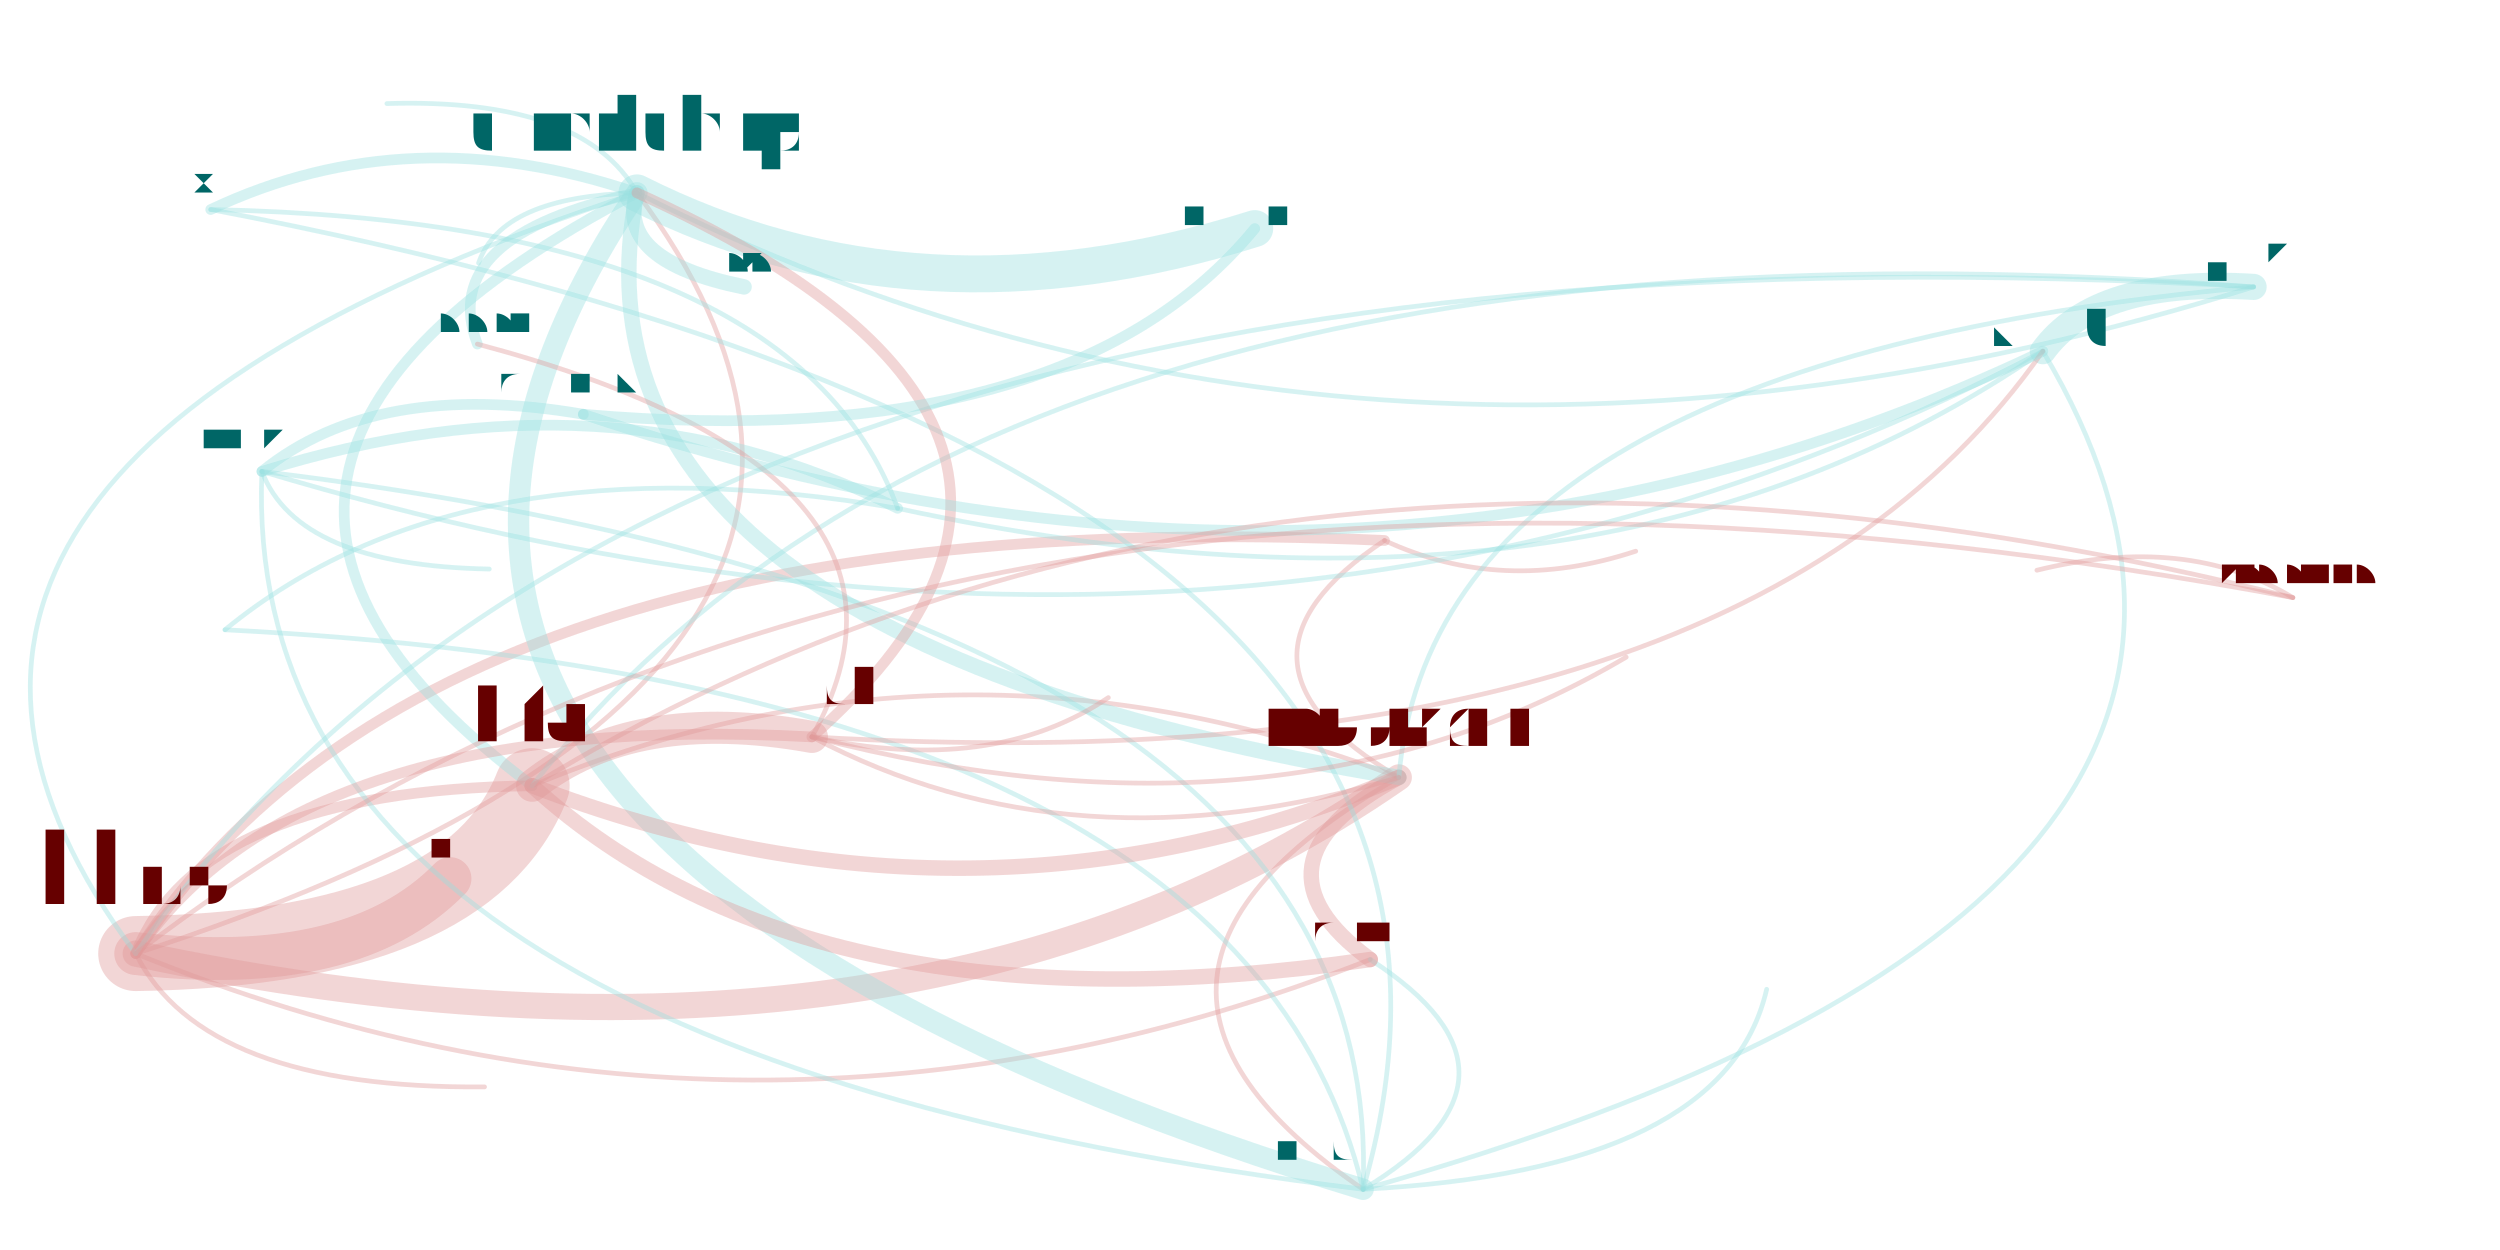
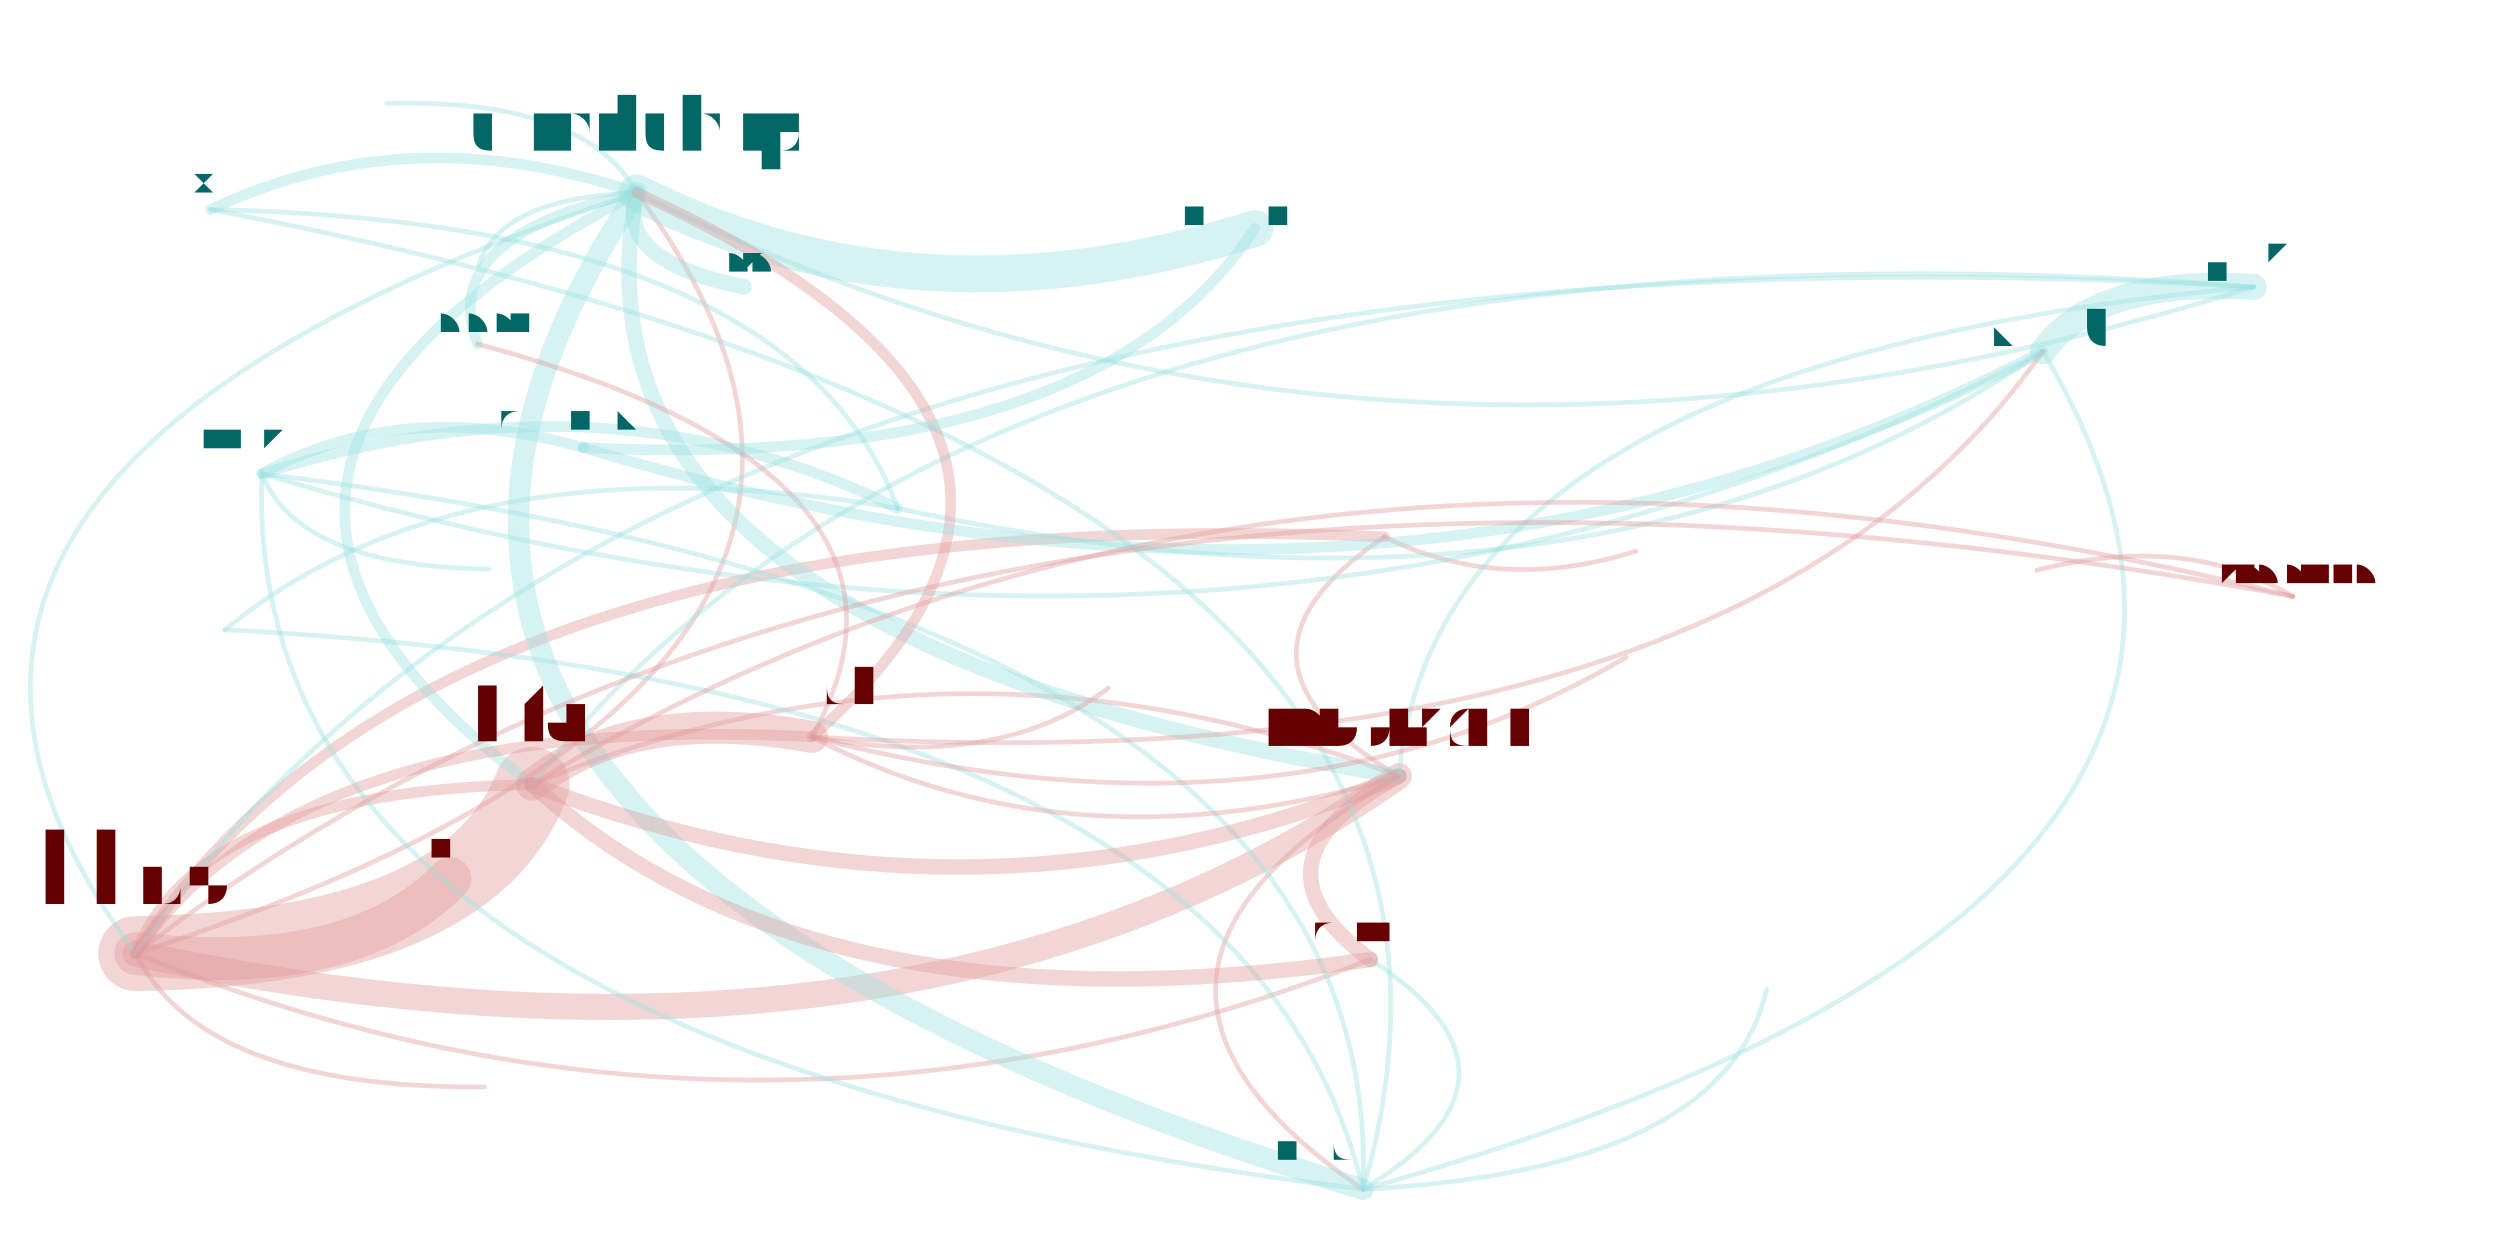
<svg xmlns="http://www.w3.org/2000/svg" width="4000" height="2000" viewBox="-0.025 -0.025 2.05 1.05">
  <style>
    path {
      fill: none;
      stroke-linecap: round;
      stroke-opacity: 0.4;
    }

    text {
      text-anchor: middle;
      alignment-baseline: hanging;
    }
  </style>
  <g opacity="0.4">
-     <path d="M1.113 0.429 Q0.311 0.393 0.064 0.776" stroke="hsl(0.0,100%,35%)" stroke-width="0.009" />
-     <path d="M1.113 0.429 Q0.960 0.531 1.125 0.628" stroke="hsl(0.0,100%,35%)" stroke-width="0.004" />
-     <path d="M1.113 0.429 Q1.212 0.475 1.324 0.438" stroke="hsl(0.0,100%,35%)" stroke-width="0.004" />
-     <path d="M0.064 0.776 Q0.343 0.772 0.397 0.635" stroke="hsl(0.0,100%,35%)" stroke-width="0.063" />
+     <path d="M1.113 0.426 Q0.309 0.391 0.064 0.776" stroke="hsl(0.0,100%,35%)" stroke-width="0.009" />
+     <path d="M1.113 0.426 Q0.959 0.529 1.125 0.627" stroke="hsl(0.0,100%,35%)" stroke-width="0.004" />
+     <path d="M1.113 0.426 Q1.210 0.474 1.324 0.438" stroke="hsl(0.0,100%,35%)" stroke-width="0.004" />
+     <path d="M0.064 0.776 Q0.344 0.772 0.397 0.634" stroke="hsl(0.0,100%,35%)" stroke-width="0.063" />
    <path d="M0.064 0.776 Q0.246 0.797 0.328 0.713" stroke="hsl(0.0,100%,35%)" stroke-width="0.036" />
-     <path d="M0.064 0.776 Q0.713 0.914 1.125 0.628" stroke="hsl(0.0,100%,35%)" stroke-width="0.022" />
+     <path d="M0.064 0.776 Q0.714 0.914 1.125 0.627" stroke="hsl(0.0,100%,35%)" stroke-width="0.022" />
    <path d="M0.064 0.776 Q0.579 0.986 1.101 0.781" stroke="hsl(0.0,100%,35%)" stroke-width="0.004" />
    <path d="M0.064 0.776 Q0.786 0.541 0.485 0.137" stroke="hsl(0.0,100%,35%)" stroke-width="0.004" />
    <path d="M0.064 0.776 Q0.121 0.890 0.357 0.888" stroke="hsl(0.0,100%,35%)" stroke-width="0.004" />
-     <path d="M1.125 0.628 Q0.991 0.700 1.101 0.781" stroke="hsl(0.0,100%,35%)" stroke-width="0.013" />
-     <path d="M1.125 0.628 Q0.756 0.486 0.397 0.635" stroke="hsl(0.0,100%,35%)" stroke-width="0.004" />
-     <path d="M1.125 0.628 Q0.834 0.795 1.095 0.974" stroke="hsl(0.0,100%,35%)" stroke-width="0.004" />
-     <path d="M0.485 0.137 Q0.371 0.140 0.352 0.196" stroke="hsl(180.0,100%,35%)" stroke-width="0.004" />
+     <path d="M1.125 0.627 Q0.990 0.699 1.101 0.781" stroke="hsl(0.0,100%,35%)" stroke-width="0.013" />
+     <path d="M1.125 0.627 Q0.755 0.485 0.397 0.634" stroke="hsl(0.0,100%,35%)" stroke-width="0.004" />
+     <path d="M1.125 0.627 Q0.833 0.795 1.095 0.974" stroke="hsl(0.0,100%,35%)" stroke-width="0.004" />
+     <path d="M0.485 0.137 Q0.370 0.141 0.352 0.198" stroke="hsl(180.0,100%,35%)" stroke-width="0.004" />
    <path d="M0.485 0.137 Q0.120 0.677 1.095 0.974" stroke="hsl(180.0,100%,35%)" stroke-width="0.018" />
    <path d="M0.485 0.137 Q0.721 0.256 1.004 0.167" stroke="hsl(180.0,100%,35%)" stroke-width="0.031" />
-     <path d="M0.485 0.137 Q0.412 0.510 1.125 0.628" stroke="hsl(180.0,100%,35%)" stroke-width="0.013" />
+     <path d="M0.485 0.137 Q0.413 0.510 1.125 0.627" stroke="hsl(180.0,100%,35%)" stroke-width="0.013" />
    <path d="M0.485 0.137 Q0.440 0.057 0.275 0.062" stroke="hsl(180.0,100%,35%)" stroke-width="0.004" />
-     <path d="M0.485 0.137 Q0.042 0.368 0.397 0.635" stroke="hsl(180.0,100%,35%)" stroke-width="0.009" />
+     <path d="M0.485 0.137 Q0.043 0.368 0.397 0.634" stroke="hsl(180.0,100%,35%)" stroke-width="0.009" />
    <path d="M0.485 0.137 Q-0.237 0.372 0.064 0.776" stroke="hsl(180.0,100%,35%)" stroke-width="0.004" />
    <path d="M0.485 0.137 Q0.294 0.072 0.127 0.151" stroke="hsl(180.0,100%,35%)" stroke-width="0.009" />
-     <path d="M0.485 0.137 Q0.467 0.194 0.575 0.216" stroke="hsl(180.0,100%,35%)" stroke-width="0.013" />
+     <path d="M0.485 0.137 Q0.466 0.194 0.575 0.216" stroke="hsl(180.0,100%,35%)" stroke-width="0.013" />
    <path d="M0.485 0.137 Q0.316 0.173 0.351 0.264" stroke="hsl(180.0,100%,35%)" stroke-width="0.009" />
    <path d="M0.485 0.137 Q1.101 0.448 1.843 0.216" stroke="hsl(180.0,100%,35%)" stroke-width="0.004" />
    <path d="M1.095 0.974 Q0.993 0.548 0.139 0.504" stroke="hsl(180.0,100%,35%)" stroke-width="0.004" />
    <path d="M1.095 0.974 Q1.270 0.369 0.127 0.151" stroke="hsl(180.0,100%,35%)" stroke-width="0.004" />
-     <path d="M1.095 0.974 Q1.115 0.487 0.170 0.371" stroke="hsl(180.0,100%,35%)" stroke-width="0.004" />
+     <path d="M1.095 0.974 Q1.114 0.488 0.170 0.373" stroke="hsl(180.0,100%,35%)" stroke-width="0.004" />
    <path d="M1.095 0.974 Q1.944 0.736 1.666 0.270" stroke="hsl(180.0,100%,35%)" stroke-width="0.004" />
    <path d="M1.095 0.974 Q1.399 0.958 1.434 0.806" stroke="hsl(180.0,100%,35%)" stroke-width="0.004" />
    <path d="M1.095 0.974 Q1.253 0.879 1.101 0.781" stroke="hsl(180.0,100%,35%)" stroke-width="0.004" />
-     <path d="M0.397 0.635 Q0.118 0.639 0.064 0.776" stroke="hsl(0.0,100%,35%)" stroke-width="0.009" />
-     <path d="M0.397 0.635 Q0.767 0.777 1.125 0.628" stroke="hsl(0.0,100%,35%)" stroke-width="0.013" />
-     <path d="M0.397 0.635 Q0.632 0.849 1.101 0.781" stroke="hsl(0.0,100%,35%)" stroke-width="0.013" />
-     <path d="M1.843 0.216 Q0.785 0.136 0.397 0.635" stroke="hsl(180.0,100%,35%)" stroke-width="0.004" />
+     <path d="M0.397 0.634 Q0.117 0.639 0.064 0.776" stroke="hsl(0.0,100%,35%)" stroke-width="0.009" />
+     <path d="M0.397 0.634 Q0.767 0.776 1.125 0.627" stroke="hsl(0.0,100%,35%)" stroke-width="0.013" />
+     <path d="M0.397 0.634 Q0.632 0.849 1.101 0.781" stroke="hsl(0.0,100%,35%)" stroke-width="0.013" />
+     <path d="M1.843 0.216 Q0.785 0.136 0.397 0.634" stroke="hsl(180.0,100%,35%)" stroke-width="0.004" />
    <path d="M1.843 0.216 Q1.711 0.208 1.666 0.270" stroke="hsl(180.0,100%,35%)" stroke-width="0.022" />
    <path d="M1.843 0.216 Q0.506 0.140 0.064 0.776" stroke="hsl(180.0,100%,35%)" stroke-width="0.004" />
-     <path d="M1.843 0.216 Q1.155 0.278 1.125 0.628" stroke="hsl(180.0,100%,35%)" stroke-width="0.004" />
+     <path d="M1.843 0.216 Q1.156 0.278 1.125 0.627" stroke="hsl(180.0,100%,35%)" stroke-width="0.004" />
    <path d="M0.704 0.402 Q0.339 0.340 0.139 0.504" stroke="hsl(180.0,100%,35%)" stroke-width="0.004" />
-     <path d="M0.704 0.402 Q0.461 0.280 0.170 0.371" stroke="hsl(180.0,100%,35%)" stroke-width="0.009" />
+     <path d="M0.704 0.402 Q0.460 0.281 0.170 0.373" stroke="hsl(180.0,100%,35%)" stroke-width="0.009" />
    <path d="M0.704 0.402 Q0.616 0.161 0.127 0.151" stroke="hsl(180.0,100%,35%)" stroke-width="0.004" />
    <path d="M0.704 0.402 Q1.290 0.529 1.666 0.270" stroke="hsl(180.0,100%,35%)" stroke-width="0.004" />
-     <path d="M0.170 0.371 Q0.999 0.620 1.666 0.270" stroke="hsl(180.0,100%,35%)" stroke-width="0.004" />
-     <path d="M0.170 0.371 Q0.200 0.450 0.361 0.453" stroke="hsl(180.0,100%,35%)" stroke-width="0.004" />
-     <path d="M0.170 0.371 Q0.150 0.858 1.095 0.974" stroke="hsl(180.0,100%,35%)" stroke-width="0.004" />
-     <path d="M0.632 0.594 Q0.482 0.567 0.397 0.635" stroke="hsl(0.0,100%,35%)" stroke-width="0.027" />
+     <path d="M0.170 0.373 Q1.000 0.621 1.666 0.270" stroke="hsl(180.0,100%,35%)" stroke-width="0.004" />
+     <path d="M0.170 0.373 Q0.201 0.451 0.361 0.453" stroke="hsl(180.0,100%,35%)" stroke-width="0.004" />
+     <path d="M0.170 0.373 Q0.152 0.859 1.095 0.974" stroke="hsl(180.0,100%,35%)" stroke-width="0.004" />
+     <path d="M0.632 0.594 Q0.482 0.567 0.397 0.634" stroke="hsl(0.0,100%,35%)" stroke-width="0.027" />
    <path d="M0.632 0.594 Q1.028 0.697 1.316 0.527" stroke="hsl(0.0,100%,35%)" stroke-width="0.004" />
    <path d="M0.632 0.594 Q1.408 0.639 1.666 0.270" stroke="hsl(0.0,100%,35%)" stroke-width="0.004" />
-     <path d="M0.632 0.594 Q0.783 0.627 0.881 0.561" stroke="hsl(0.0,100%,35%)" stroke-width="0.004" />
+     <path d="M0.632 0.594 Q0.789 0.623 0.881 0.553" stroke="hsl(0.0,100%,35%)" stroke-width="0.004" />
    <path d="M0.632 0.594 Q0.202 0.571 0.064 0.776" stroke="hsl(0.0,100%,35%)" stroke-width="0.009" />
-     <path d="M0.632 0.594 Q0.851 0.710 1.125 0.628" stroke="hsl(0.0,100%,35%)" stroke-width="0.004" />
+     <path d="M0.632 0.594 Q0.852 0.709 1.125 0.627" stroke="hsl(0.0,100%,35%)" stroke-width="0.004" />
    <path d="M0.632 0.594 Q0.924 0.336 0.485 0.137" stroke="hsl(0.0,100%,35%)" stroke-width="0.009" />
    <path d="M0.632 0.594 Q0.756 0.372 0.351 0.264" stroke="hsl(0.0,100%,35%)" stroke-width="0.004" />
-     <path d="M0.440 0.323 Q0.266 0.293 0.170 0.371" stroke="hsl(180.0,100%,35%)" stroke-width="0.009" />
-     <path d="M0.440 0.323 Q1.095 0.542 1.666 0.270" stroke="hsl(180.0,100%,35%)" stroke-width="0.009" />
-     <path d="M0.440 0.323 Q0.847 0.358 1.004 0.167" stroke="hsl(180.0,100%,35%)" stroke-width="0.009" />
-     <path d="M1.876 0.477 Q1.010 0.260 0.397 0.635" stroke="hsl(0.0,100%,35%)" stroke-width="0.004" />
-     <path d="M1.876 0.477 Q0.731 0.264 0.064 0.776" stroke="hsl(0.0,100%,35%)" stroke-width="0.004" />
-     <path d="M1.876 0.477 Q1.787 0.423 1.661 0.454" stroke="hsl(0.0,100%,35%)" stroke-width="0.004" />
+     <path d="M0.440 0.351 Q0.287 0.308 0.170 0.373" stroke="hsl(180.0,100%,35%)" stroke-width="0.009" />
+     <path d="M0.440 0.351 Q1.117 0.556 1.666 0.270" stroke="hsl(180.0,100%,35%)" stroke-width="0.009" />
+     <path d="M0.440 0.351 Q0.869 0.372 1.004 0.167" stroke="hsl(180.0,100%,35%)" stroke-width="0.009" />
+     <path d="M1.876 0.476 Q1.010 0.260 0.397 0.634" stroke="hsl(0.0,100%,35%)" stroke-width="0.004" />
+     <path d="M1.876 0.476 Q0.730 0.264 0.064 0.776" stroke="hsl(0.0,100%,35%)" stroke-width="0.004" />
+     <path d="M1.876 0.476 Q1.786 0.422 1.661 0.454" stroke="hsl(0.0,100%,35%)" stroke-width="0.004" />
  </g>
-   <text x="1.113" y="0.416" font-size="0.026" fill="hsl(0.0,100%,20%)">aheggestad</text>
+   <text x="1.113" y="0.413" font-size="0.026" fill="hsl(0.0,100%,20%)">aheggestad</text>
  <text x="0.064" y="0.736" font-size="0.081" fill="hsl(0.0,100%,20%)">hbos</text>
-   <text x="1.125" y="0.600" font-size="0.056" fill="hsl(0.0,100%,20%)">mbonadei</text>
+   <text x="1.125" y="0.599" font-size="0.056" fill="hsl(0.0,100%,20%)">mbonadei</text>
  <text x="1.324" y="0.431" font-size="0.013" fill="hsl(0.0,100%,20%)">tommi</text>
  <text x="0.485" y="0.101" font-size="0.071" fill="hsl(180.0,100%,20%)">danilchap</text>
-   <text x="0.352" y="0.190" font-size="0.013" fill="hsl(180.0,100%,20%)">terelius</text>
+   <text x="0.352" y="0.191" font-size="0.013" fill="hsl(180.0,100%,20%)">terelius</text>
  <text x="1.095" y="0.952" font-size="0.045" fill="hsl(180.0,100%,20%)">jleconte</text>
  <text x="1.004" y="0.148" font-size="0.039" fill="hsl(180.0,100%,20%)">philipel</text>
  <text x="0.275" y="0.056" font-size="0.013" fill="hsl(180.0,100%,20%)">henrika</text>
-   <text x="0.397" y="0.598" font-size="0.074" fill="hsl(0.0,100%,20%)">hta</text>
+   <text x="0.397" y="0.597" font-size="0.074" fill="hsl(0.0,100%,20%)">hta</text>
  <text x="0.127" y="0.138" font-size="0.026" fill="hsl(180.0,100%,20%)">jakobi</text>
-   <text x="0.575" y="0.204" font-size="0.022" fill="hsl(180.0,100%,20%)">saza</text>
+   <text x="0.575" y="0.205" font-size="0.022" fill="hsl(180.0,100%,20%)">saza</text>
  <text x="0.351" y="0.252" font-size="0.022" fill="hsl(180.0,100%,20%)">titovartem</text>
  <text x="1.843" y="0.197" font-size="0.039" fill="hsl(180.0,100%,20%)">perkj</text>
  <text x="0.704" y="0.388" font-size="0.029" fill="hsl(180.0,100%,20%)">dwtan</text>
  <text x="0.139" y="0.495" font-size="0.018" fill="hsl(180.0,100%,20%)">marpan</text>
-   <text x="0.170" y="0.353" font-size="0.037" fill="hsl(180.0,100%,20%)">ssilkin</text>
+   <text x="0.170" y="0.355" font-size="0.037" fill="hsl(180.0,100%,20%)">ssilkin</text>
  <text x="1.666" y="0.249" font-size="0.043" fill="hsl(180.0,100%,20%)">sprang</text>
  <text x="0.328" y="0.695" font-size="0.037" fill="hsl(0.0,100%,20%)">eshr</text>
  <text x="1.101" y="0.763" font-size="0.037" fill="hsl(0.0,100%,20%)">jansson</text>
  <text x="0.357" y="0.881" font-size="0.013" fill="hsl(0.0,100%,20%)">peterhanspers</text>
  <text x="1.434" y="0.799" font-size="0.013" fill="hsl(180.0,100%,20%)">manashi</text>
  <text x="0.632" y="0.569" font-size="0.05" fill="hsl(0.0,100%,20%)">phancke</text>
  <text x="1.316" y="0.520" font-size="0.013" fill="hsl(0.0,100%,20%)">kron</text>
-   <text x="0.881" y="0.554" font-size="0.013" fill="hsl(0.0,100%,20%)">ilnik</text>
-   <text x="0.440" y="0.307" font-size="0.032" fill="hsl(180.0,100%,20%)">qiujiao.wu</text>
+   <text x="0.881" y="0.547" font-size="0.013" fill="hsl(0.0,100%,20%)">ilnik</text>
+   <text x="0.440" y="0.335" font-size="0.032" fill="hsl(180.0,100%,20%)">qiujiao.wu</text>
  <text x="0.361" y="0.447" font-size="0.013" fill="hsl(180.0,100%,20%)">asapersson</text>
-   <text x="1.876" y="0.466" font-size="0.022" fill="hsl(0.0,100%,20%)">zhaoliang.ma</text>
+   <text x="1.876" y="0.465" font-size="0.022" fill="hsl(0.0,100%,20%)">zhaoliang.ma</text>
  <text x="1.661" y="0.448" font-size="0.013" fill="hsl(0.0,100%,20%)">handellm</text>
</svg>
